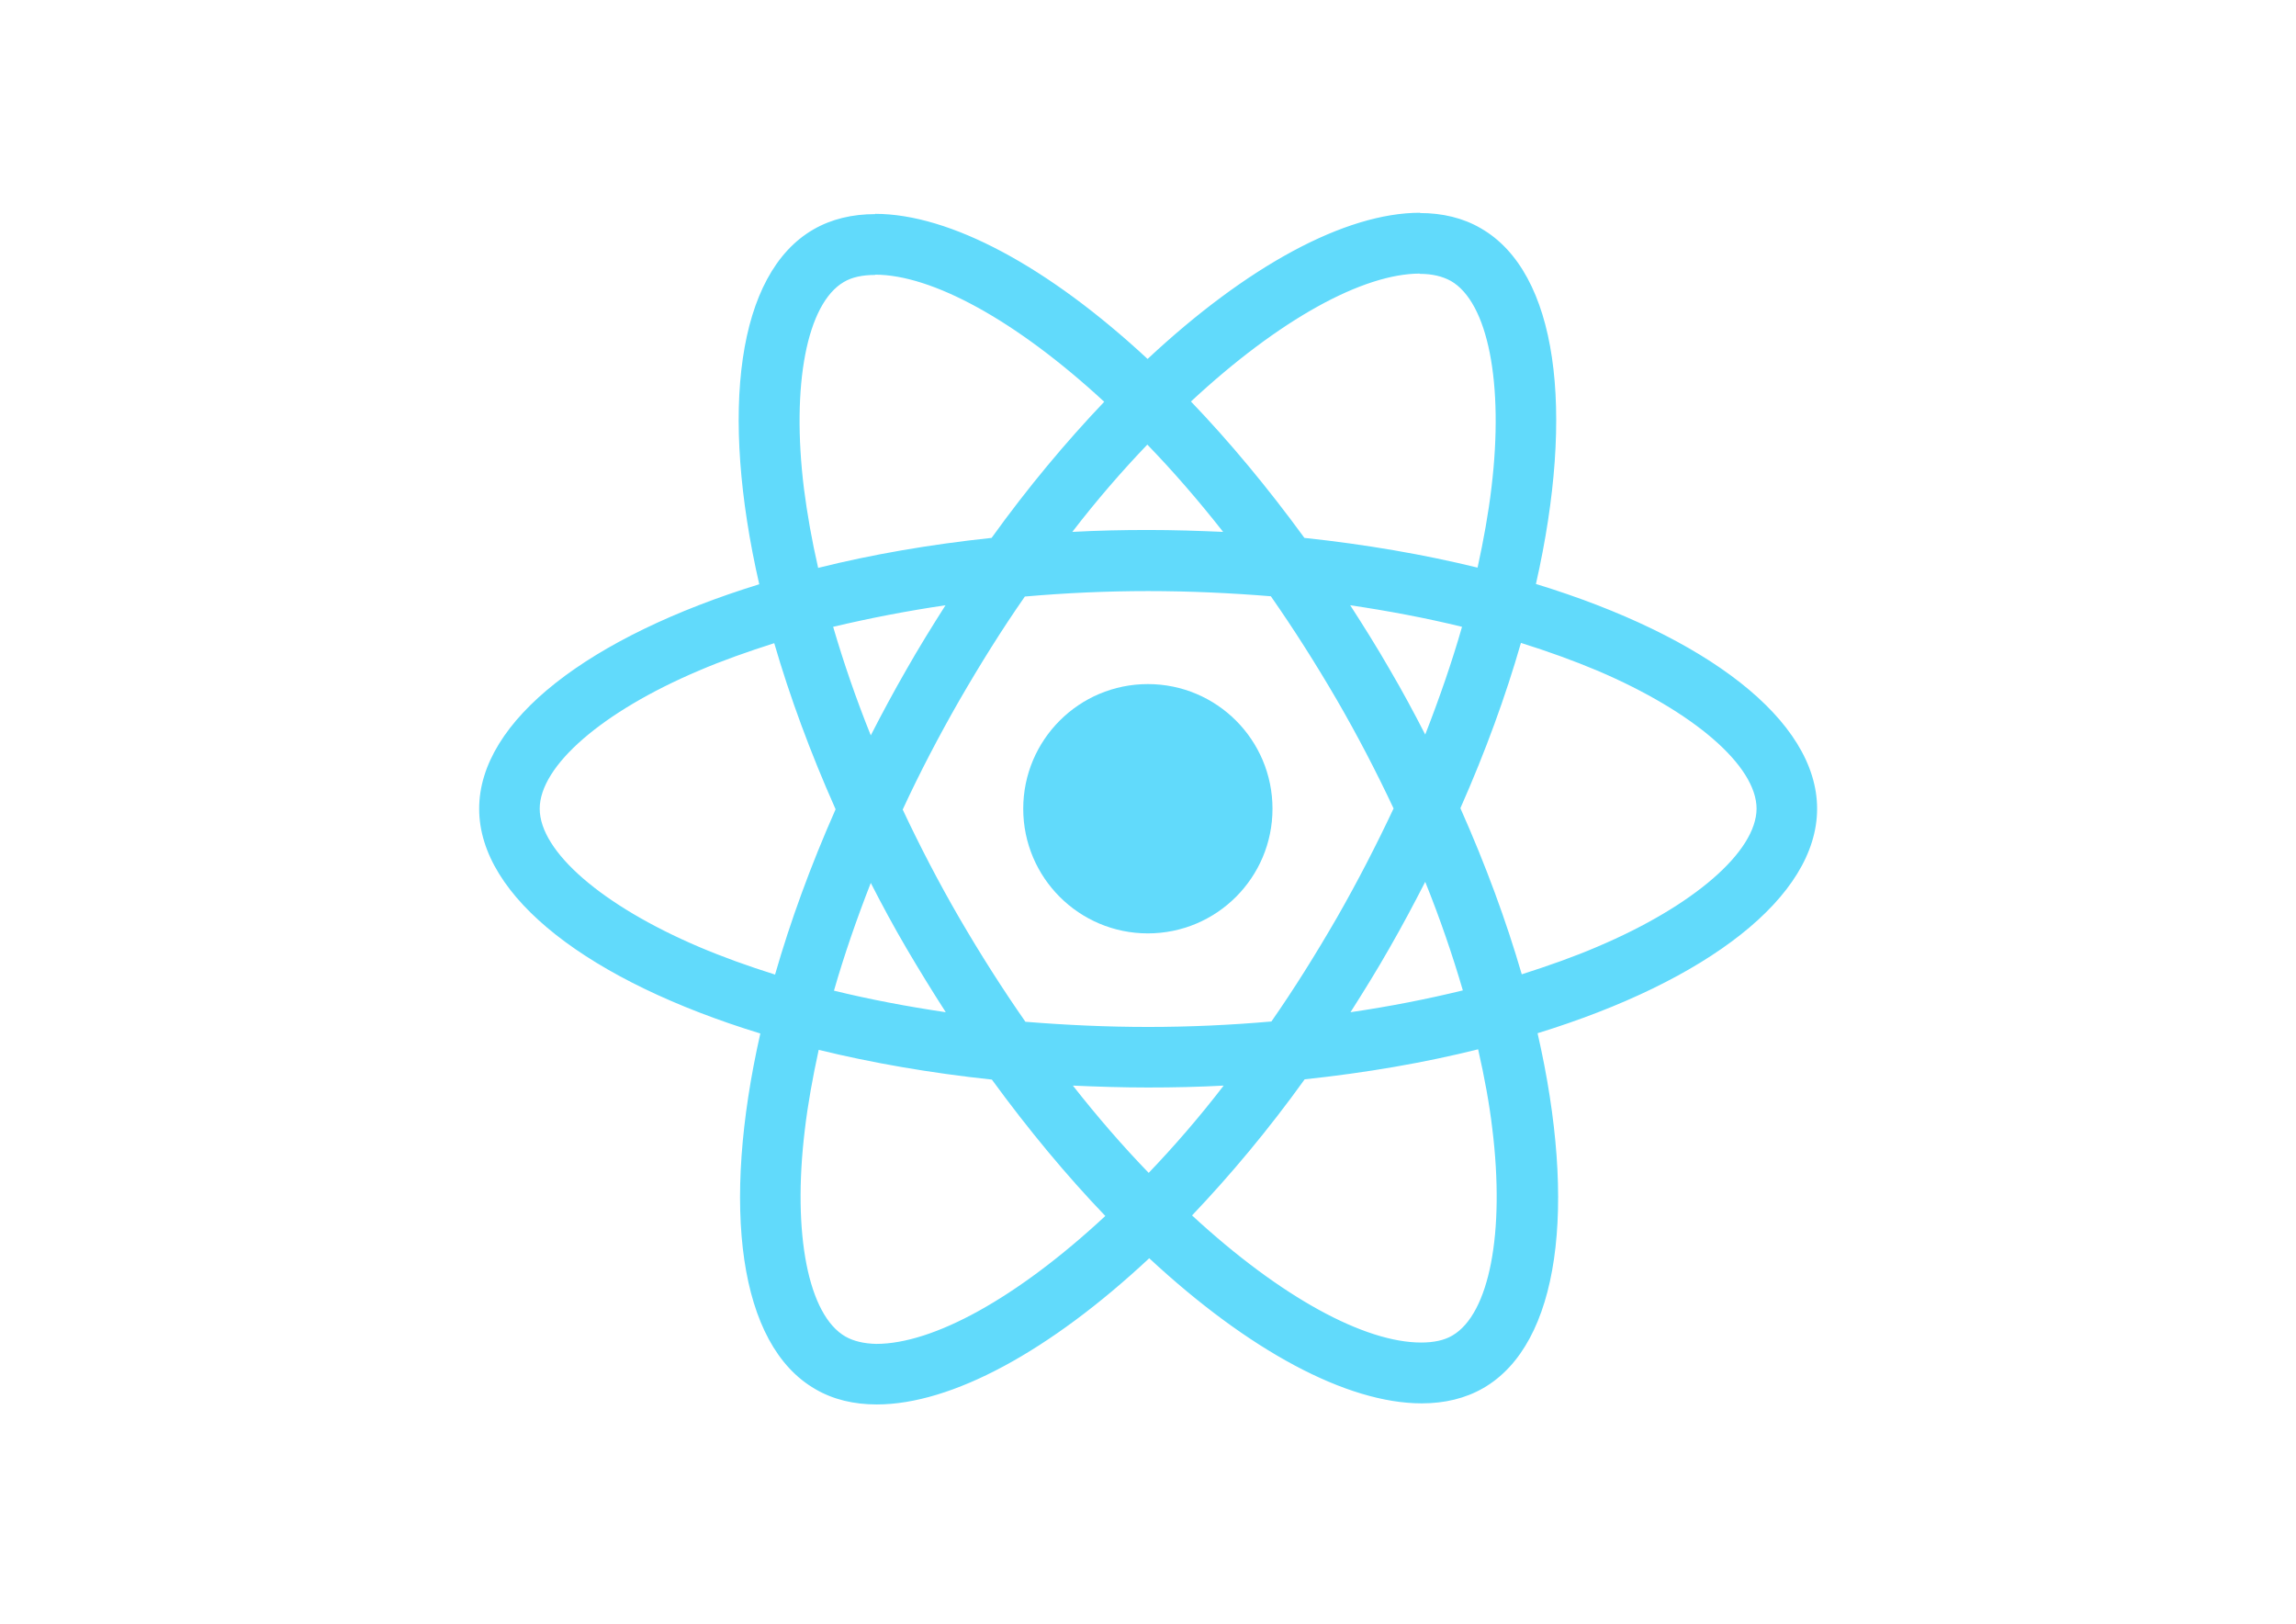
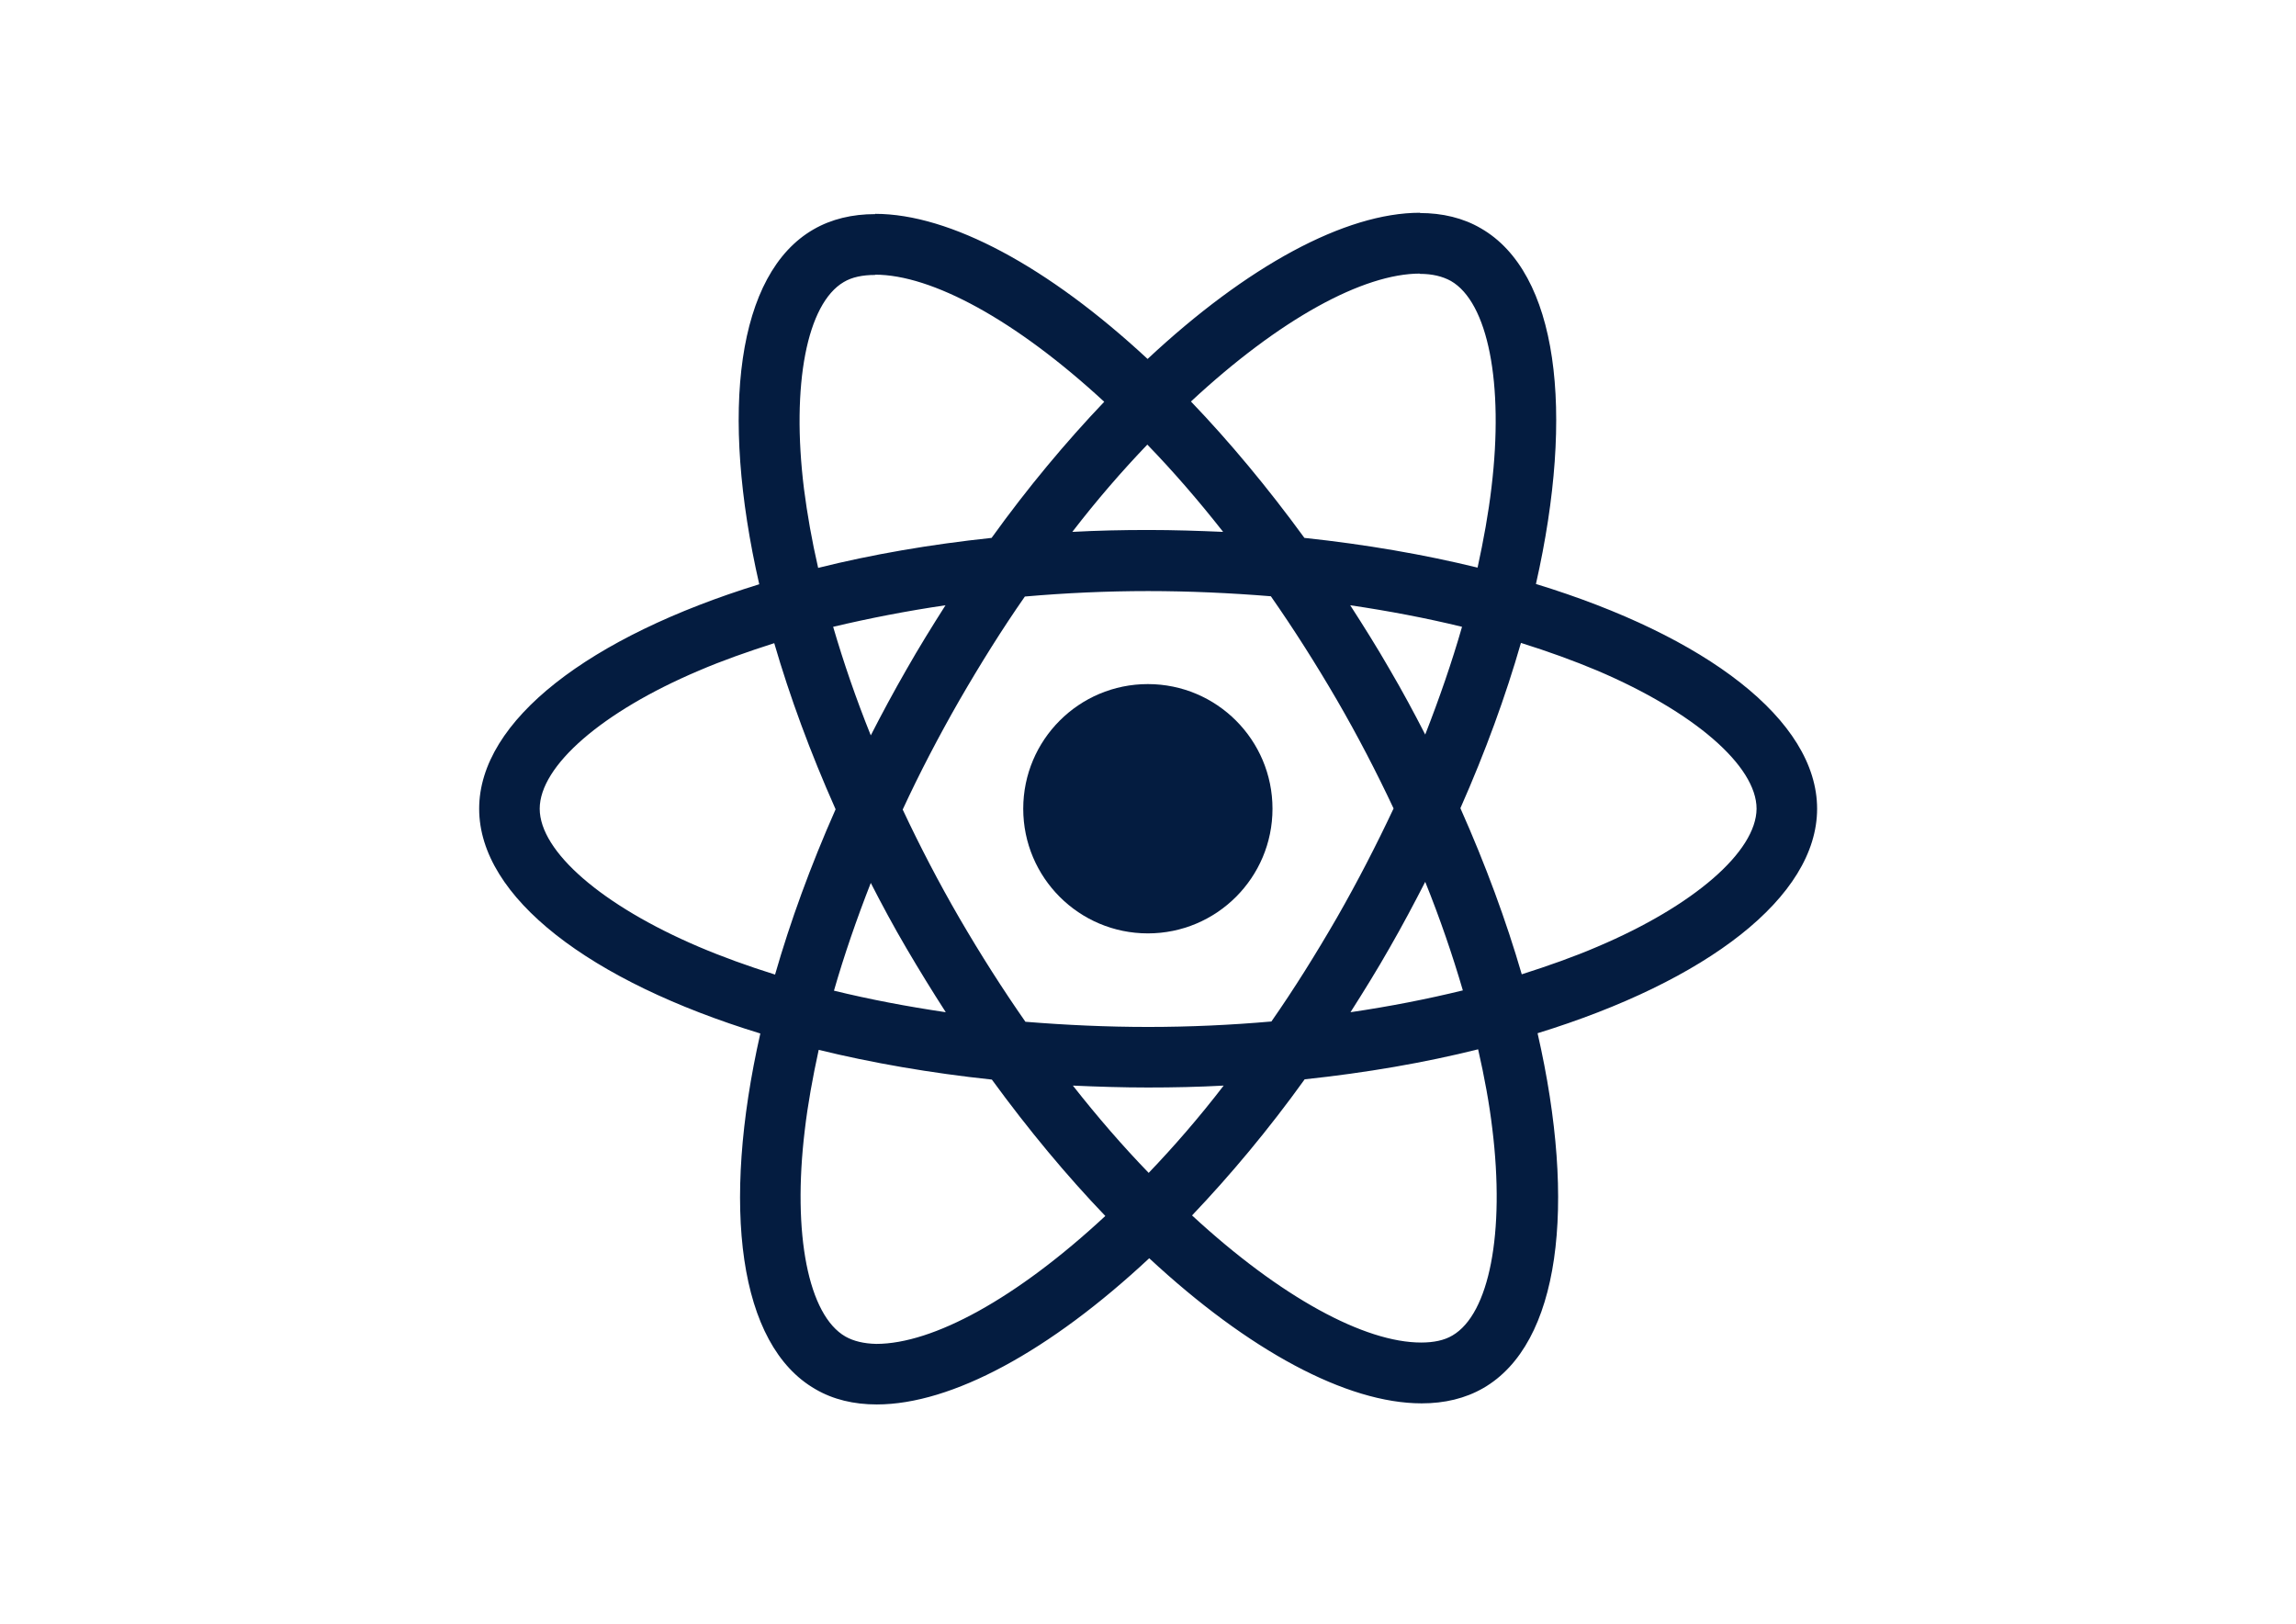
<svg xmlns="http://www.w3.org/2000/svg" viewBox="0 0 841.9 595.3">
-   <g fill="#61DAFB">
+   <g fill="#041c40">
    <path d="M666.3 296.5c0-32.5-40.7-63.3-103.1-82.4 14.4-63.6 8-114.2-20.2-130.4-6.5-3.8-14.1-5.6-22.4-5.6v22.3c4.6 0 8.3.9 11.4 2.6 13.6 7.8 19.5 37.5 14.9 75.7-1.1 9.4-2.9 19.3-5.1 29.4-19.6-4.8-41-8.5-63.5-10.9-13.5-18.5-27.5-35.3-41.6-50 32.6-30.3 63.2-46.9 84-46.9V78c-27.5 0-63.5 19.6-99.9 53.6-36.4-33.8-72.4-53.2-99.9-53.2v22.3c20.7 0 51.4 16.5 84 46.6-14 14.7-28 31.4-41.3 49.9-22.6 2.4-44 6.1-63.6 11-2.3-10-4-19.7-5.2-29-4.7-38.2 1.1-67.9 14.6-75.8 3-1.8 6.9-2.6 11.5-2.6V78.5c-8.4 0-16 1.8-22.6 5.6-28.1 16.2-34.4 66.7-19.9 130.1-62.2 19.2-102.7 49.9-102.7 82.3 0 32.5 40.7 63.3 103.1 82.4-14.4 63.6-8 114.2 20.2 130.4 6.5 3.8 14.1 5.6 22.5 5.6 27.5 0 63.5-19.6 99.9-53.6 36.4 33.8 72.4 53.2 99.9 53.2 8.4 0 16-1.8 22.6-5.6 28.1-16.2 34.4-66.7 19.9-130.1 62-19.1 102.5-49.9 102.5-82.3zm-130.2-66.7c-3.7 12.9-8.3 26.2-13.5 39.5-4.1-8-8.4-16-13.1-24-4.6-8-9.5-15.8-14.4-23.4 14.2 2.1 27.9 4.7 41 7.9zm-45.8 106.5c-7.8 13.5-15.8 26.3-24.1 38.2-14.9 1.3-30 2-45.2 2-15.1 0-30.2-.7-45-1.9-8.3-11.9-16.4-24.6-24.2-38-7.6-13.1-14.5-26.4-20.8-39.8 6.2-13.4 13.2-26.8 20.7-39.9 7.8-13.5 15.8-26.3 24.1-38.2 14.9-1.3 30-2 45.2-2 15.1 0 30.2.7 45 1.9 8.3 11.9 16.4 24.6 24.2 38 7.6 13.1 14.5 26.4 20.8 39.8-6.3 13.4-13.2 26.8-20.7 39.9zm32.3-13c5.4 13.4 10 26.8 13.8 39.8-13.1 3.2-26.9 5.9-41.2 8 4.9-7.7 9.8-15.6 14.4-23.7 4.6-8 8.9-16.1 13-24.1zM421.2 430c-9.3-9.6-18.6-20.3-27.8-32 9 .4 18.2.7 27.5.7 9.4 0 18.7-.2 27.8-.7-9 11.7-18.3 22.4-27.5 32zm-74.4-58.9c-14.2-2.1-27.9-4.7-41-7.9 3.7-12.9 8.3-26.2 13.5-39.5 4.1 8 8.4 16 13.1 24 4.7 8 9.5 15.8 14.4 23.4zM420.7 163c9.3 9.6 18.6 20.3 27.8 32-9-.4-18.2-.7-27.5-.7-9.4 0-18.7.2-27.8.7 9-11.7 18.3-22.4 27.5-32zm-74 58.9c-4.9 7.7-9.8 15.6-14.4 23.7-4.6 8-8.9 16-13 24-5.4-13.4-10-26.8-13.8-39.8 13.1-3.1 26.9-5.8 41.2-7.9zm-90.5 125.2c-35.4-15.1-58.3-34.9-58.3-50.6 0-15.7 22.9-35.6 58.3-50.6 8.6-3.7 18-7 27.7-10.1 5.7 19.6 13.2 40 22.5 60.9-9.2 20.8-16.6 41.1-22.2 60.6-9.9-3.1-19.3-6.5-28-10.2zM310 490c-13.6-7.8-19.5-37.5-14.9-75.7 1.1-9.4 2.9-19.3 5.1-29.4 19.6 4.8 41 8.5 63.5 10.9 13.5 18.5 27.5 35.3 41.6 50-32.6 30.3-63.2 46.9-84 46.9-4.5-.1-8.3-1-11.3-2.7zm237.2-76.2c4.7 38.2-1.1 67.9-14.6 75.8-3 1.8-6.9 2.6-11.5 2.6-20.7 0-51.4-16.5-84-46.6 14-14.7 28-31.4 41.3-49.9 22.6-2.4 44-6.1 63.6-11 2.3 10.1 4.1 19.8 5.2 29.1zm38.5-66.7c-8.6 3.7-18 7-27.7 10.1-5.7-19.6-13.2-40-22.5-60.9 9.2-20.8 16.6-41.1 22.2-60.6 9.9 3.1 19.3 6.5 28.1 10.2 35.4 15.1 58.3 34.9 58.3 50.6-.1 15.7-23 35.6-58.4 50.6zM320.8 78.4z" />
    <circle cx="420.9" cy="296.5" r="45.7" />
    <path d="M520.5 78.1z" />
  </g>
</svg>
